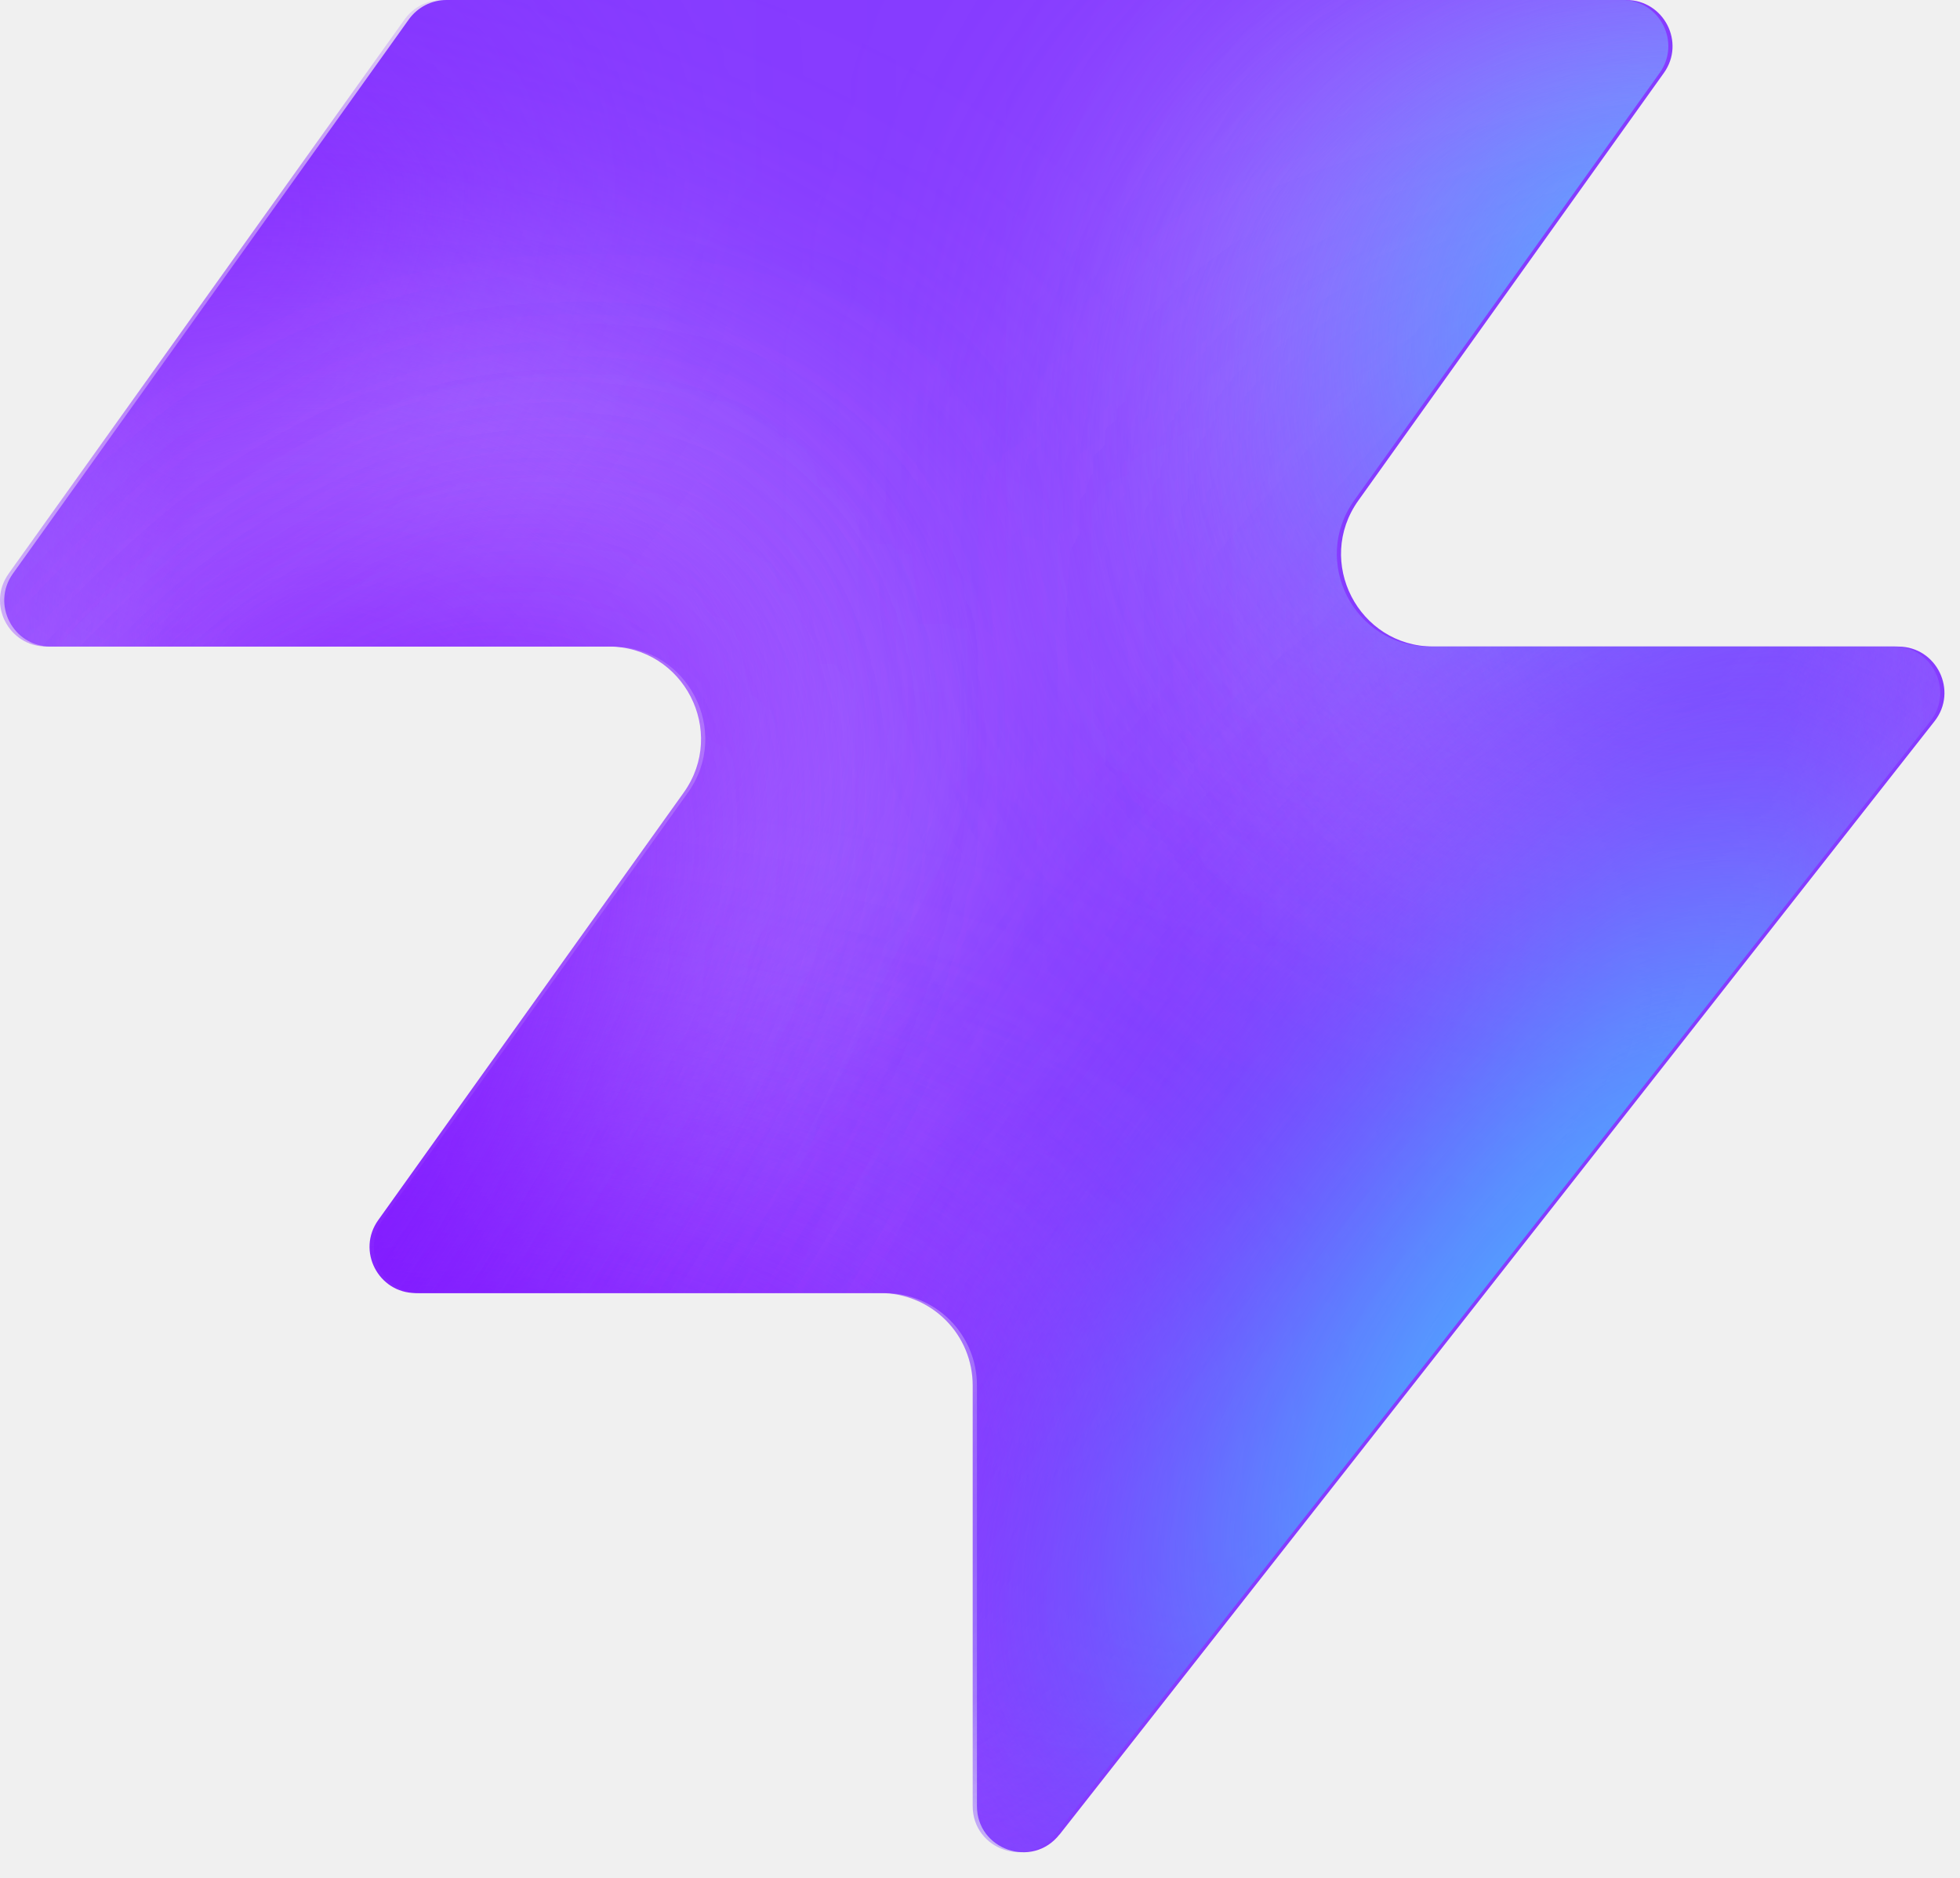
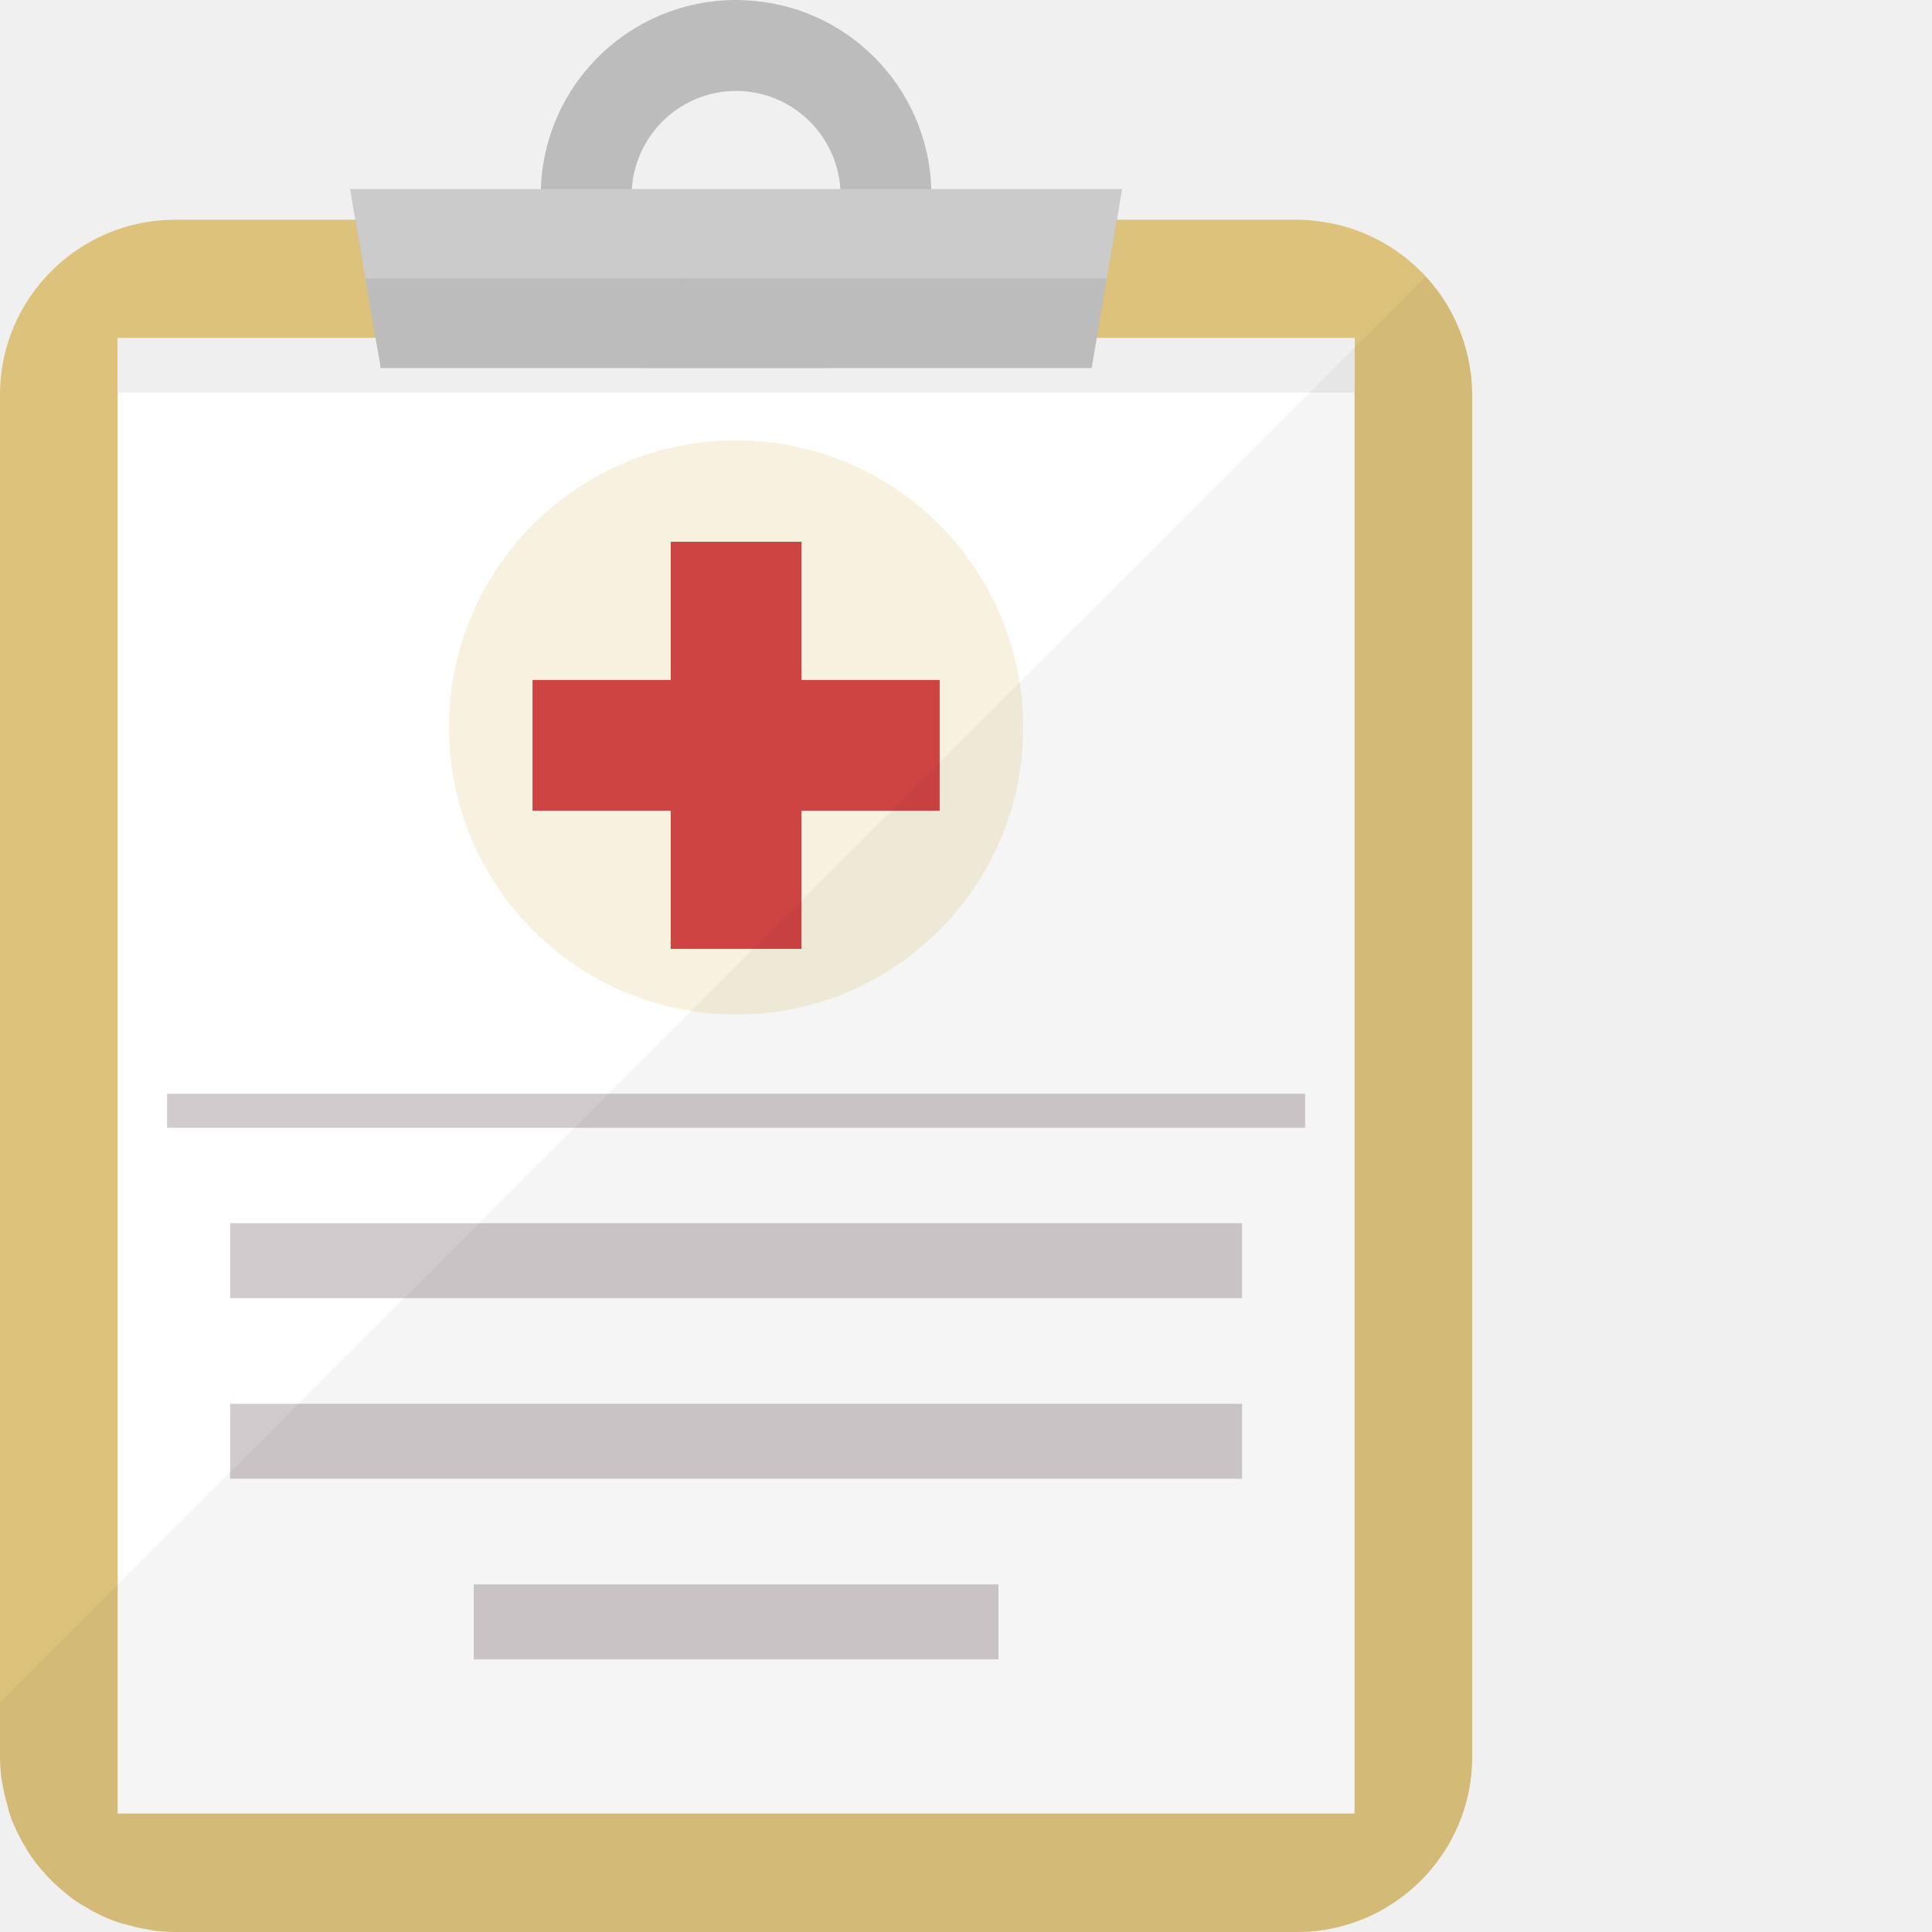
- <svg xmlns="http://www.w3.org/2000/svg" width="48" height="46" fill="none" viewBox="0 0 48 46">
-   <path fill="#863bff" d="M25.946 44.938c-.664.845-2.021.375-2.021-.698V33.937a2.26 2.26 0 0 0-2.262-2.262H10.287c-.92 0-1.456-1.04-.92-1.788l7.48-10.471c1.07-1.497 0-3.578-1.842-3.578H1.237c-.92 0-1.456-1.04-.92-1.788L10.013.474c.214-.297.556-.474.92-.474h28.894c.92 0 1.456 1.04.92 1.788l-7.48 10.471c-1.07 1.498 0 3.579 1.842 3.579h11.377c.943 0 1.473 1.088.89 1.83L25.947 44.94z" style="fill:#863bff;fill:color(display-p3 .525 .23 1);fill-opacity:1" />
-   <mask id="a" width="48" height="46" x="0" y="0" maskUnits="userSpaceOnUse" style="mask-type:alpha">
-     <path fill="#000" d="M25.842 44.938c-.664.844-2.021.375-2.021-.698V33.937a2.26 2.26 0 0 0-2.262-2.262H10.183c-.92 0-1.456-1.04-.92-1.788l7.48-10.471c1.07-1.498 0-3.579-1.842-3.579H1.133c-.92 0-1.456-1.04-.92-1.787L9.91.473c.214-.297.556-.474.92-.474h28.894c.92 0 1.456 1.04.92 1.788l-7.48 10.471c-1.07 1.498 0 3.578 1.842 3.578h11.377c.943 0 1.473 1.088.89 1.832L25.843 44.94z" style="fill:#000;fill-opacity:1" />
-   </mask>
-   <g mask="url(#a)">
-     <g filter="url(#b)">
-       <ellipse cx="5.508" cy="14.704" fill="#ede6ff" rx="5.508" ry="14.704" style="fill:#ede6ff;fill:color(display-p3 .927 .903 1);fill-opacity:1" transform="matrix(.00324 1 1 -.00324 -4.47 31.516)" />
+ <svg xmlns="http://www.w3.org/2000/svg" version="1.1" id="_x36_" viewBox="0 0 512 512" xml:space="preserve">
+   <g>
+     <g>
+       <path style="fill:#DDC27C;" d="M390.149,104.534v361.1c0,25.515-20.851,46.366-46.366,46.366H46.366    c-1.414,0-2.757-0.071-4.17-0.212c-1.202-0.071-2.474-0.354-3.605-0.566c-1.202-0.212-2.403-0.424-3.534-0.777    c-0.565-0.142-1.131-0.283-1.626-0.424c-0.636-0.142-1.272-0.283-1.837-0.495c-2.262-0.707-4.453-1.696-6.573-2.827    c-0.848-0.353-1.555-0.848-2.332-1.343c-0.99-0.495-1.979-1.131-2.898-1.767c-0.919-0.636-1.696-1.272-2.544-1.979    c-0.142-0.071-0.212-0.212-0.353-0.283c-1.131-0.99-2.191-1.908-3.251-2.968c-1.06-1.06-1.979-2.05-2.968-3.251    c-0.071-0.141-0.212-0.212-0.283-0.353c-0.707-0.848-1.343-1.625-1.979-2.544c-0.636-0.919-1.272-1.909-1.767-2.898    c-0.495-0.777-0.99-1.484-1.343-2.332c-1.131-2.12-2.12-4.312-2.827-6.573c-0.212-0.565-0.353-1.202-0.494-1.838    c-0.141-0.495-0.283-1.06-0.424-1.626c-0.354-1.131-0.566-2.332-0.778-3.534c-0.212-1.131-0.495-2.332-0.565-3.604    C0.071,468.391,0,467.048,0,465.634v-361.1C0,79.09,20.85,58.24,46.366,58.24h297.418c1.696,0,3.463,0.071,5.159,0.353    c11.45,1.273,21.557,6.715,28.908,14.701c5.583,6.008,9.541,13.57,11.308,21.981c0.071,0.495,0.212,0.99,0.283,1.484    c0.142,0.848,0.283,1.767,0.424,2.686c0.071,0.353,0.071,0.707,0.071,1.131C390.078,101.849,390.149,103.192,390.149,104.534z" />
+       <rect x="31.185" y="89.614" style="fill:#FFFFFF;" width="327.779" height="390.987" />
+       <rect x="31.185" y="89.615" style="fill:#F0EFEF;" width="327.779" height="14.448" />
+       <circle style="fill:#F8F1DF;" cx="195.074" cy="192.779" r="76.076" />
+       <g>
+         <polygon style="fill:#BCBCBC;" points="297.347,50.112 296.004,58.24 293.319,73.789 289.29,97.537 100.859,97.537      100.718,96.477 100.364,94.357 99.516,89.621 96.831,73.789 94.145,58.24 92.802,50.112    " />
+         <g>
+           <path style="fill:#BCBCBC;" d="M246.812,50.112c-0.848-27.141-22.547-49.051-49.687-50.041C196.417,0,195.781,0,195.074,0      h-0.353c-27.918,0.212-50.535,22.405-51.383,50.112c-0.071,0.424-0.071,0.919-0.071,1.343v0.353c0,0.707,0,1.414,0.071,2.049      c0,1.555,0.141,2.968,0.353,4.382c0.636,5.513,2.191,10.743,4.453,15.549c2.827,6.007,6.714,11.379,11.521,15.832      c3.322,3.11,6.997,5.725,11.026,7.916h48.768c4.029-2.191,7.704-4.806,11.026-7.916c4.806-4.453,8.694-9.825,11.521-15.832      c2.262-4.806,3.817-10.036,4.453-15.549c0.283-2.12,0.424-4.241,0.424-6.432C246.882,51.242,246.882,50.677,246.812,50.112z       M211.826,73.789c-4.594,3.605-10.461,5.725-16.751,5.725c-6.29,0-12.157-2.12-16.751-5.725      c-5.018-3.746-8.693-9.259-10.248-15.549c-0.495-2.05-0.707-4.241-0.707-6.432c0-0.566,0-1.201,0.071-1.696      c0.919-14.489,12.934-26.01,27.635-26.01c14.701,0,26.717,11.52,27.636,26.01c0.071,0.495,0.071,1.131,0.071,1.696      c0,2.191-0.212,4.382-0.707,6.432C220.519,64.53,216.844,70.043,211.826,73.789z" />
+         </g>
+       </g>
+       <path style="opacity:0.23;fill:#FFFFFF;" d="M92.802,50.112l1.343,8.128h0.071l2.615,15.549h196.488l2.615-15.549h0.071    l1.343-8.128H92.802z" />
+       <g>
+         <g>
+           <rect x="141.127" y="180.193" style="fill:#CE4442;" width="107.895" height="34.652" />
+           <rect x="177.748" y="143.572" style="fill:#CE4442;" width="34.652" height="107.895" />
+         </g>
+       </g>
+       <rect x="44.278" y="289.849" style="fill:#D2CBCD;" width="301.593" height="9.03" />
+       <rect x="60.983" y="324.162" style="fill:#D2CBCD;" width="268.183" height="19.865" />
+       <rect x="60.983" y="372.019" style="fill:#D2CBCD;" width="268.183" height="19.865" />
+       <rect x="125.545" y="419.877" style="fill:#D2CBCD;" width="139.058" height="19.865" />
    </g>
-     <g filter="url(#c)">
-       <ellipse cx="10.399" cy="29.851" fill="#ede6ff" rx="10.399" ry="29.851" style="fill:#ede6ff;fill:color(display-p3 .927 .903 1);fill-opacity:1" transform="matrix(.00324 1 1 -.00324 -39.328 7.883)" />
-     </g>
-     <g filter="url(#d)">
-       <ellipse cx="5.508" cy="30.487" fill="#7e14ff" rx="5.508" ry="30.487" style="fill:#7e14ff;fill:color(display-p3 .492 .077 1);fill-opacity:1" transform="rotate(89.814 -25.913 -14.639)scale(1 -1)" />
-     </g>
-     <g filter="url(#e)">
-       <ellipse cx="5.508" cy="30.599" fill="#7e14ff" rx="5.508" ry="30.599" style="fill:#7e14ff;fill:color(display-p3 .492 .077 1);fill-opacity:1" transform="rotate(89.814 -32.644 -3.334)scale(1 -1)" />
-     </g>
-     <g filter="url(#f)">
-       <ellipse cx="5.508" cy="30.599" fill="#7e14ff" rx="5.508" ry="30.599" style="fill:#7e14ff;fill:color(display-p3 .492 .077 1);fill-opacity:1" transform="matrix(.00324 1 1 -.00324 -34.34 30.47)" />
-     </g>
-     <g filter="url(#g)">
-       <ellipse cx="14.072" cy="22.078" fill="#ede6ff" rx="14.072" ry="22.078" style="fill:#ede6ff;fill:color(display-p3 .927 .903 1);fill-opacity:1" transform="rotate(93.35 24.506 48.493)scale(-1 1)" />
-     </g>
-     <g filter="url(#h)">
-       <ellipse cx="3.47" cy="21.501" fill="#7e14ff" rx="3.47" ry="21.501" style="fill:#7e14ff;fill:color(display-p3 .492 .077 1);fill-opacity:1" transform="rotate(89.009 28.708 47.59)scale(-1 1)" />
-     </g>
-     <g filter="url(#i)">
-       <ellipse cx="3.47" cy="21.501" fill="#7e14ff" rx="3.47" ry="21.501" style="fill:#7e14ff;fill:color(display-p3 .492 .077 1);fill-opacity:1" transform="rotate(89.009 28.708 47.59)scale(-1 1)" />
-     </g>
-     <g filter="url(#j)">
-       <ellipse cx=".387" cy="8.972" fill="#7e14ff" rx="4.407" ry="29.108" style="fill:#7e14ff;fill:color(display-p3 .492 .077 1);fill-opacity:1" transform="rotate(39.51 .387 8.972)" />
-     </g>
-     <g filter="url(#k)">
-       <ellipse cx="47.523" cy="-6.092" fill="#7e14ff" rx="4.407" ry="29.108" style="fill:#7e14ff;fill:color(display-p3 .492 .077 1);fill-opacity:1" transform="rotate(37.892 47.523 -6.092)" />
-     </g>
-     <g filter="url(#l)">
-       <ellipse cx="41.412" cy="6.333" fill="#47bfff" rx="5.971" ry="9.665" style="fill:#47bfff;fill:color(display-p3 .28 .748 1);fill-opacity:1" transform="rotate(37.892 41.412 6.333)" />
-     </g>
-     <g filter="url(#m)">
-       <ellipse cx="-1.879" cy="38.332" fill="#7e14ff" rx="4.407" ry="29.108" style="fill:#7e14ff;fill:color(display-p3 .492 .077 1);fill-opacity:1" transform="rotate(37.892 -1.88 38.332)" />
-     </g>
-     <g filter="url(#n)">
-       <ellipse cx="-1.879" cy="38.332" fill="#7e14ff" rx="4.407" ry="29.108" style="fill:#7e14ff;fill:color(display-p3 .492 .077 1);fill-opacity:1" transform="rotate(37.892 -1.88 38.332)" />
-     </g>
-     <g filter="url(#o)">
-       <ellipse cx="35.651" cy="29.907" fill="#7e14ff" rx="4.407" ry="29.108" style="fill:#7e14ff;fill:color(display-p3 .492 .077 1);fill-opacity:1" transform="rotate(37.892 35.651 29.907)" />
-     </g>
-     <g filter="url(#p)">
-       <ellipse cx="38.418" cy="32.4" fill="#47bfff" rx="5.971" ry="15.297" style="fill:#47bfff;fill:color(display-p3 .28 .748 1);fill-opacity:1" transform="rotate(37.892 38.418 32.4)" />
-     </g>
+     <path style="opacity:0.04;fill:#040000;" d="M390.149,104.534v361.1c0,25.515-20.851,46.366-46.366,46.366H46.366   c-1.414,0-2.757-0.071-4.17-0.212c-1.202-0.071-2.474-0.354-3.605-0.566c-1.202-0.212-2.403-0.424-3.534-0.777   c-0.565-0.142-1.131-0.283-1.626-0.424c-0.636-0.142-1.272-0.283-1.837-0.495c-2.262-0.707-4.453-1.696-6.573-2.827   c-0.848-0.353-1.555-0.848-2.332-1.343c-0.99-0.495-1.979-1.131-2.898-1.767c-0.919-0.636-1.696-1.272-2.544-1.979   c-0.142-0.071-0.212-0.212-0.353-0.283c-1.131-0.99-2.191-1.908-3.251-2.968c-1.06-1.06-1.979-2.05-2.968-3.251   c-0.071-0.141-0.212-0.212-0.283-0.353c-0.707-0.848-1.343-1.625-1.979-2.544c-0.636-0.919-1.272-1.909-1.767-2.898   c-0.495-0.777-0.99-1.484-1.343-2.332c-1.131-2.12-2.12-4.312-2.827-6.573c-0.212-0.565-0.353-1.202-0.494-1.838   c-0.141-0.495-0.283-1.06-0.424-1.626c-0.354-1.131-0.566-2.332-0.778-3.534c-0.212-1.131-0.495-2.332-0.565-3.604   C0.071,468.391,0,467.048,0,465.634v-14.631l161.148-161.148l21.911-21.91l0.07-0.071l16.468-16.398l49.405-49.405l21.134-21.204   l0.07-0.071l76.899-76.757l11.804-11.875l0.07-0.07l8.482-8.552l3.251-3.251l7.139-6.997c5.583,6.008,9.541,13.57,11.308,21.981   c0.071,0.495,0.212,0.99,0.283,1.484c0.142,0.848,0.283,1.767,0.424,2.686c0.071,0.353,0.071,0.707,0.071,1.131   C390.078,101.849,390.149,103.192,390.149,104.534z" />
  </g>
-   <defs>
-     <filter id="b" width="60.045" height="41.654" x="-19.77" y="16.149" color-interpolation-filters="sRGB" filterUnits="userSpaceOnUse">
-       <feFlood flood-opacity="0" result="BackgroundImageFix" />
-       <feBlend in="SourceGraphic" in2="BackgroundImageFix" result="shape" />
-       <feGaussianBlur result="effect1_foregroundBlur_2002_17158" stdDeviation="7.659" />
-     </filter>
-     <filter id="c" width="90.34" height="51.437" x="-54.613" y="-7.533" color-interpolation-filters="sRGB" filterUnits="userSpaceOnUse">
-       <feFlood flood-opacity="0" result="BackgroundImageFix" />
-       <feBlend in="SourceGraphic" in2="BackgroundImageFix" result="shape" />
-       <feGaussianBlur result="effect1_foregroundBlur_2002_17158" stdDeviation="7.659" />
-     </filter>
-     <filter id="d" width="79.355" height="29.4" x="-49.64" y="2.03" color-interpolation-filters="sRGB" filterUnits="userSpaceOnUse">
-       <feFlood flood-opacity="0" result="BackgroundImageFix" />
-       <feBlend in="SourceGraphic" in2="BackgroundImageFix" result="shape" />
-       <feGaussianBlur result="effect1_foregroundBlur_2002_17158" stdDeviation="4.596" />
-     </filter>
-     <filter id="e" width="79.579" height="29.4" x="-45.045" y="20.029" color-interpolation-filters="sRGB" filterUnits="userSpaceOnUse">
-       <feFlood flood-opacity="0" result="BackgroundImageFix" />
-       <feBlend in="SourceGraphic" in2="BackgroundImageFix" result="shape" />
-       <feGaussianBlur result="effect1_foregroundBlur_2002_17158" stdDeviation="4.596" />
-     </filter>
-     <filter id="f" width="79.579" height="29.4" x="-43.513" y="21.178" color-interpolation-filters="sRGB" filterUnits="userSpaceOnUse">
-       <feFlood flood-opacity="0" result="BackgroundImageFix" />
-       <feBlend in="SourceGraphic" in2="BackgroundImageFix" result="shape" />
-       <feGaussianBlur result="effect1_foregroundBlur_2002_17158" stdDeviation="4.596" />
-     </filter>
-     <filter id="g" width="74.749" height="58.852" x="15.756" y="-17.901" color-interpolation-filters="sRGB" filterUnits="userSpaceOnUse">
-       <feFlood flood-opacity="0" result="BackgroundImageFix" />
-       <feBlend in="SourceGraphic" in2="BackgroundImageFix" result="shape" />
-       <feGaussianBlur result="effect1_foregroundBlur_2002_17158" stdDeviation="7.659" />
-     </filter>
-     <filter id="h" width="61.377" height="25.362" x="23.548" y="2.284" color-interpolation-filters="sRGB" filterUnits="userSpaceOnUse">
-       <feFlood flood-opacity="0" result="BackgroundImageFix" />
-       <feBlend in="SourceGraphic" in2="BackgroundImageFix" result="shape" />
-       <feGaussianBlur result="effect1_foregroundBlur_2002_17158" stdDeviation="4.596" />
-     </filter>
-     <filter id="i" width="61.377" height="25.362" x="23.548" y="2.284" color-interpolation-filters="sRGB" filterUnits="userSpaceOnUse">
-       <feFlood flood-opacity="0" result="BackgroundImageFix" />
-       <feBlend in="SourceGraphic" in2="BackgroundImageFix" result="shape" />
-       <feGaussianBlur result="effect1_foregroundBlur_2002_17158" stdDeviation="4.596" />
-     </filter>
-     <filter id="j" width="56.045" height="63.649" x="-27.636" y="-22.853" color-interpolation-filters="sRGB" filterUnits="userSpaceOnUse">
-       <feFlood flood-opacity="0" result="BackgroundImageFix" />
-       <feBlend in="SourceGraphic" in2="BackgroundImageFix" result="shape" />
-       <feGaussianBlur result="effect1_foregroundBlur_2002_17158" stdDeviation="4.596" />
-     </filter>
-     <filter id="k" width="54.814" height="64.646" x="20.116" y="-38.415" color-interpolation-filters="sRGB" filterUnits="userSpaceOnUse">
-       <feFlood flood-opacity="0" result="BackgroundImageFix" />
-       <feBlend in="SourceGraphic" in2="BackgroundImageFix" result="shape" />
-       <feGaussianBlur result="effect1_foregroundBlur_2002_17158" stdDeviation="4.596" />
-     </filter>
-     <filter id="l" width="33.541" height="35.313" x="24.641" y="-11.323" color-interpolation-filters="sRGB" filterUnits="userSpaceOnUse">
-       <feFlood flood-opacity="0" result="BackgroundImageFix" />
-       <feBlend in="SourceGraphic" in2="BackgroundImageFix" result="shape" />
-       <feGaussianBlur result="effect1_foregroundBlur_2002_17158" stdDeviation="4.596" />
-     </filter>
-     <filter id="m" width="54.814" height="64.646" x="-29.286" y="6.009" color-interpolation-filters="sRGB" filterUnits="userSpaceOnUse">
-       <feFlood flood-opacity="0" result="BackgroundImageFix" />
-       <feBlend in="SourceGraphic" in2="BackgroundImageFix" result="shape" />
-       <feGaussianBlur result="effect1_foregroundBlur_2002_17158" stdDeviation="4.596" />
-     </filter>
-     <filter id="n" width="54.814" height="64.646" x="-29.286" y="6.009" color-interpolation-filters="sRGB" filterUnits="userSpaceOnUse">
-       <feFlood flood-opacity="0" result="BackgroundImageFix" />
-       <feBlend in="SourceGraphic" in2="BackgroundImageFix" result="shape" />
-       <feGaussianBlur result="effect1_foregroundBlur_2002_17158" stdDeviation="4.596" />
-     </filter>
-     <filter id="o" width="54.814" height="64.646" x="8.244" y="-2.416" color-interpolation-filters="sRGB" filterUnits="userSpaceOnUse">
-       <feFlood flood-opacity="0" result="BackgroundImageFix" />
-       <feBlend in="SourceGraphic" in2="BackgroundImageFix" result="shape" />
-       <feGaussianBlur result="effect1_foregroundBlur_2002_17158" stdDeviation="4.596" />
-     </filter>
-     <filter id="p" width="39.409" height="43.623" x="18.713" y="10.588" color-interpolation-filters="sRGB" filterUnits="userSpaceOnUse">
-       <feFlood flood-opacity="0" result="BackgroundImageFix" />
-       <feBlend in="SourceGraphic" in2="BackgroundImageFix" result="shape" />
-       <feGaussianBlur result="effect1_foregroundBlur_2002_17158" stdDeviation="4.596" />
-     </filter>
-   </defs>
</svg>
